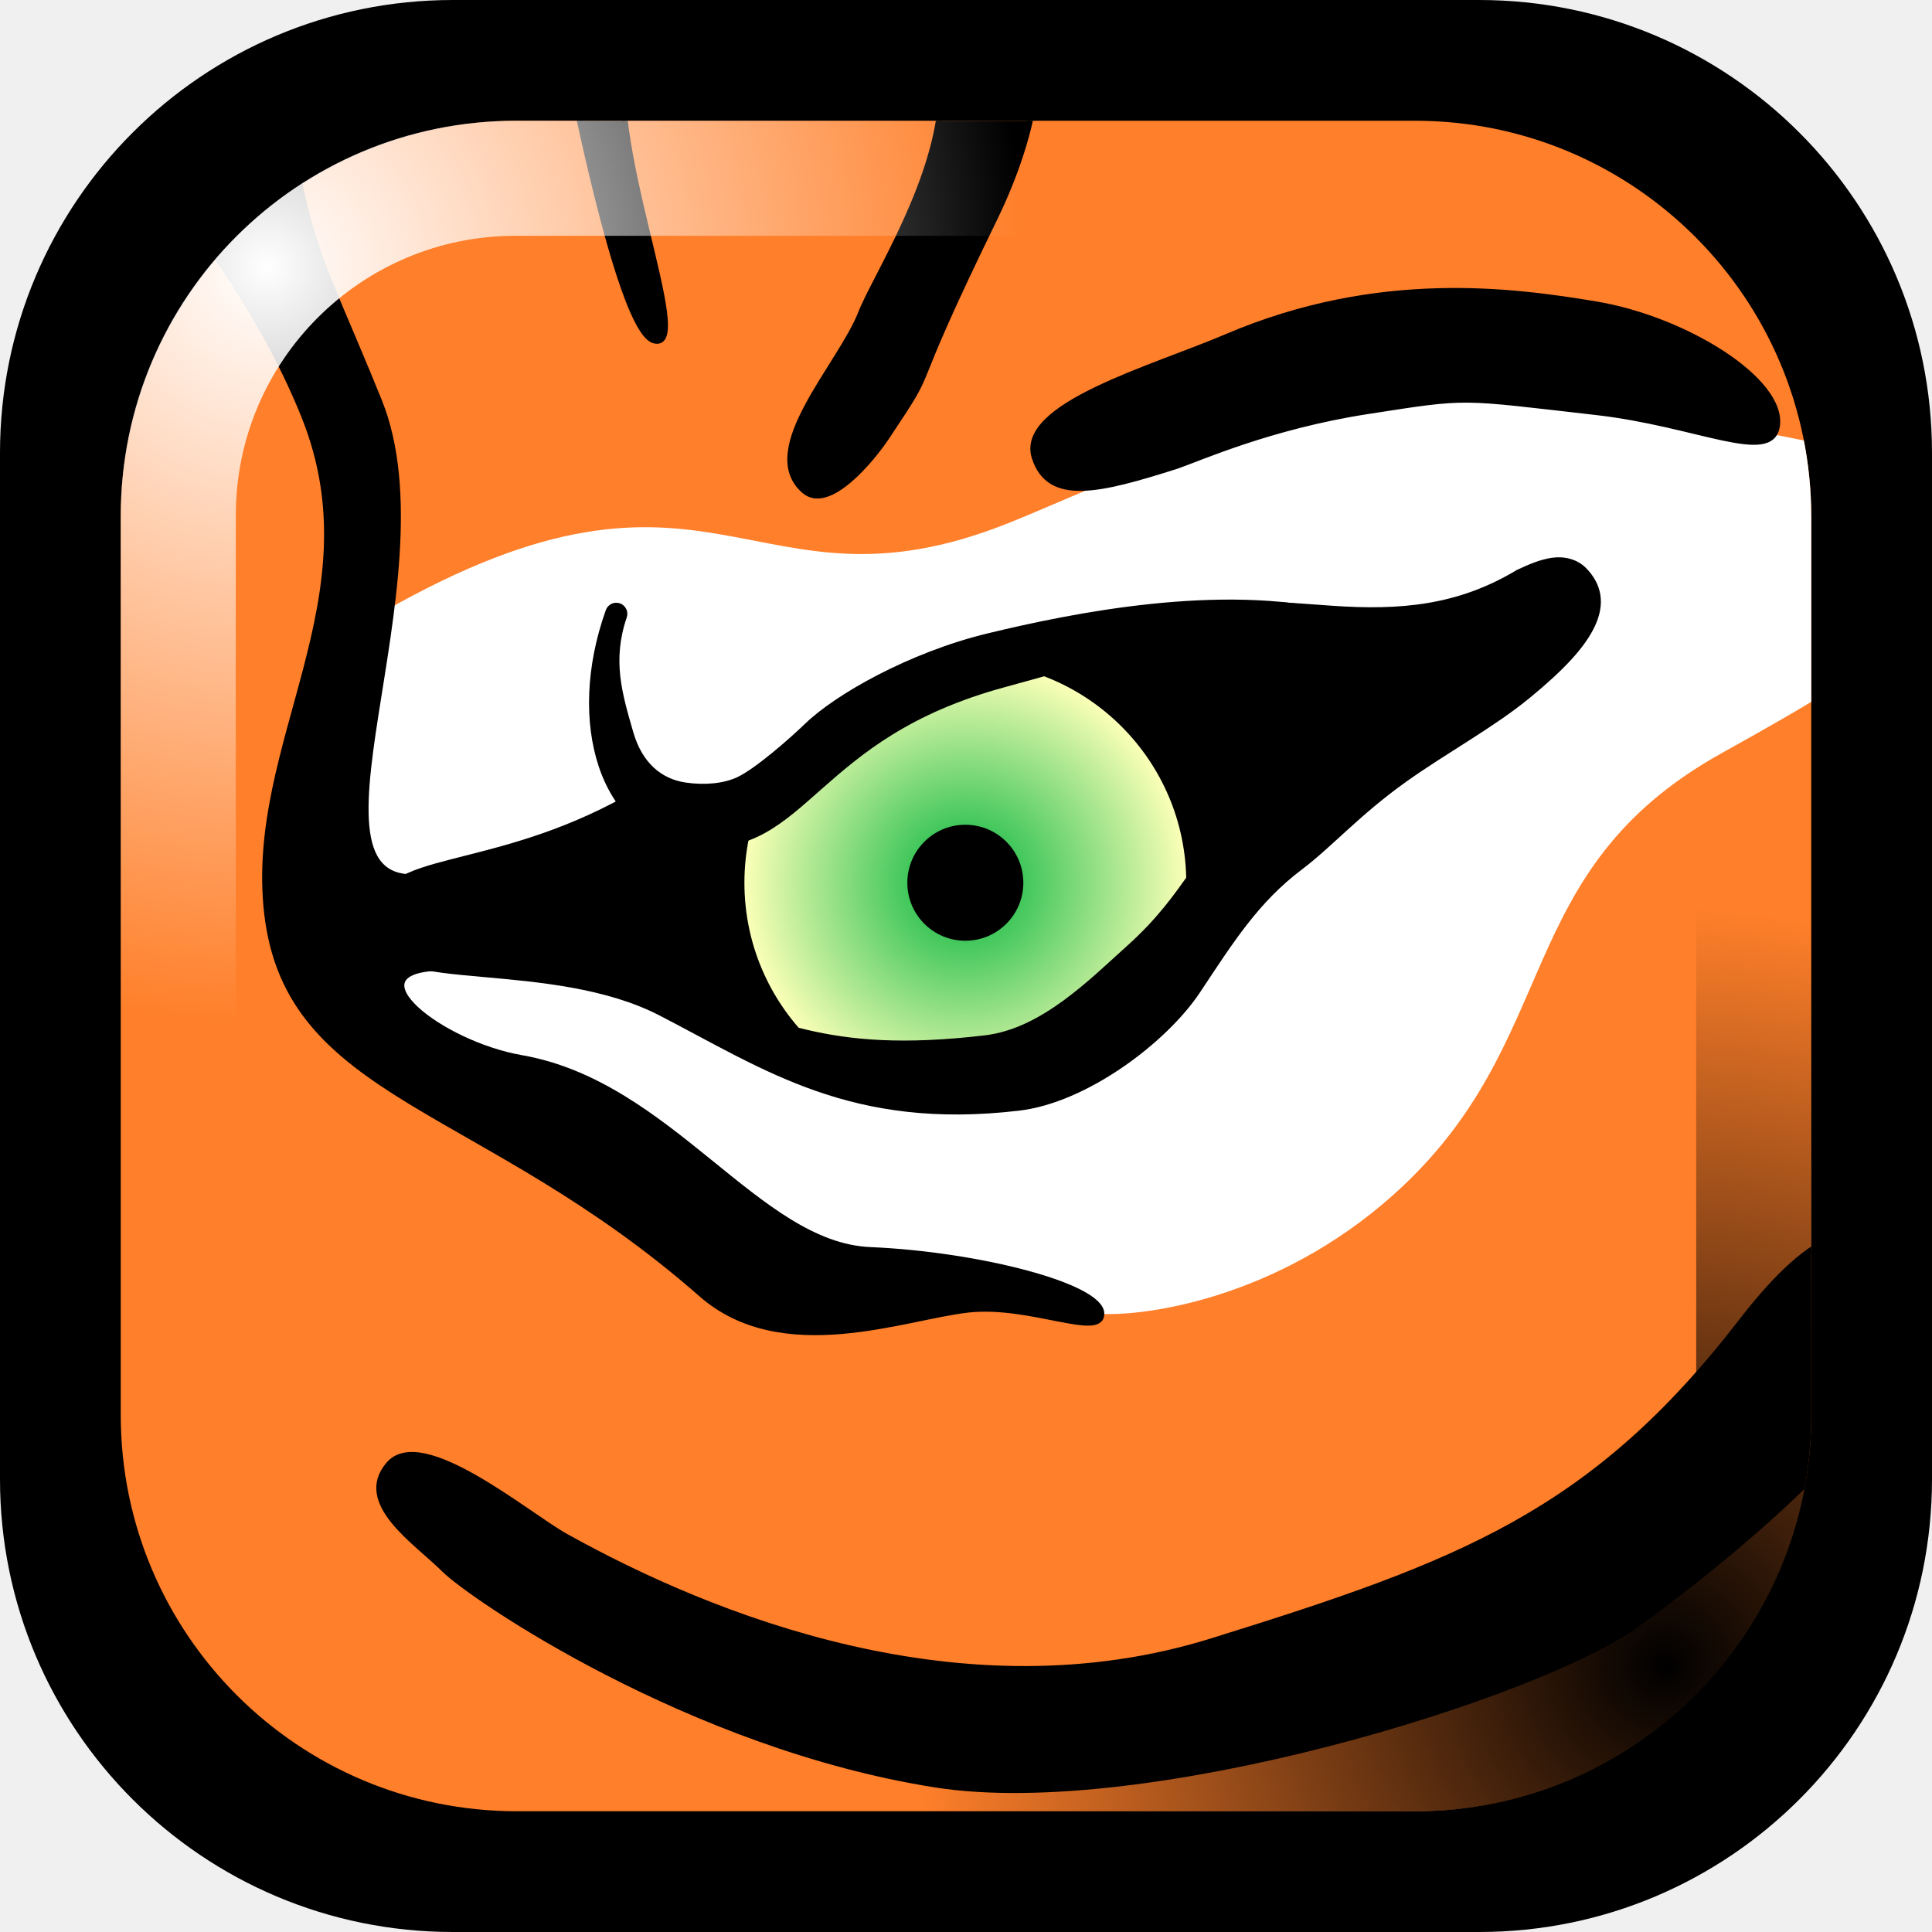
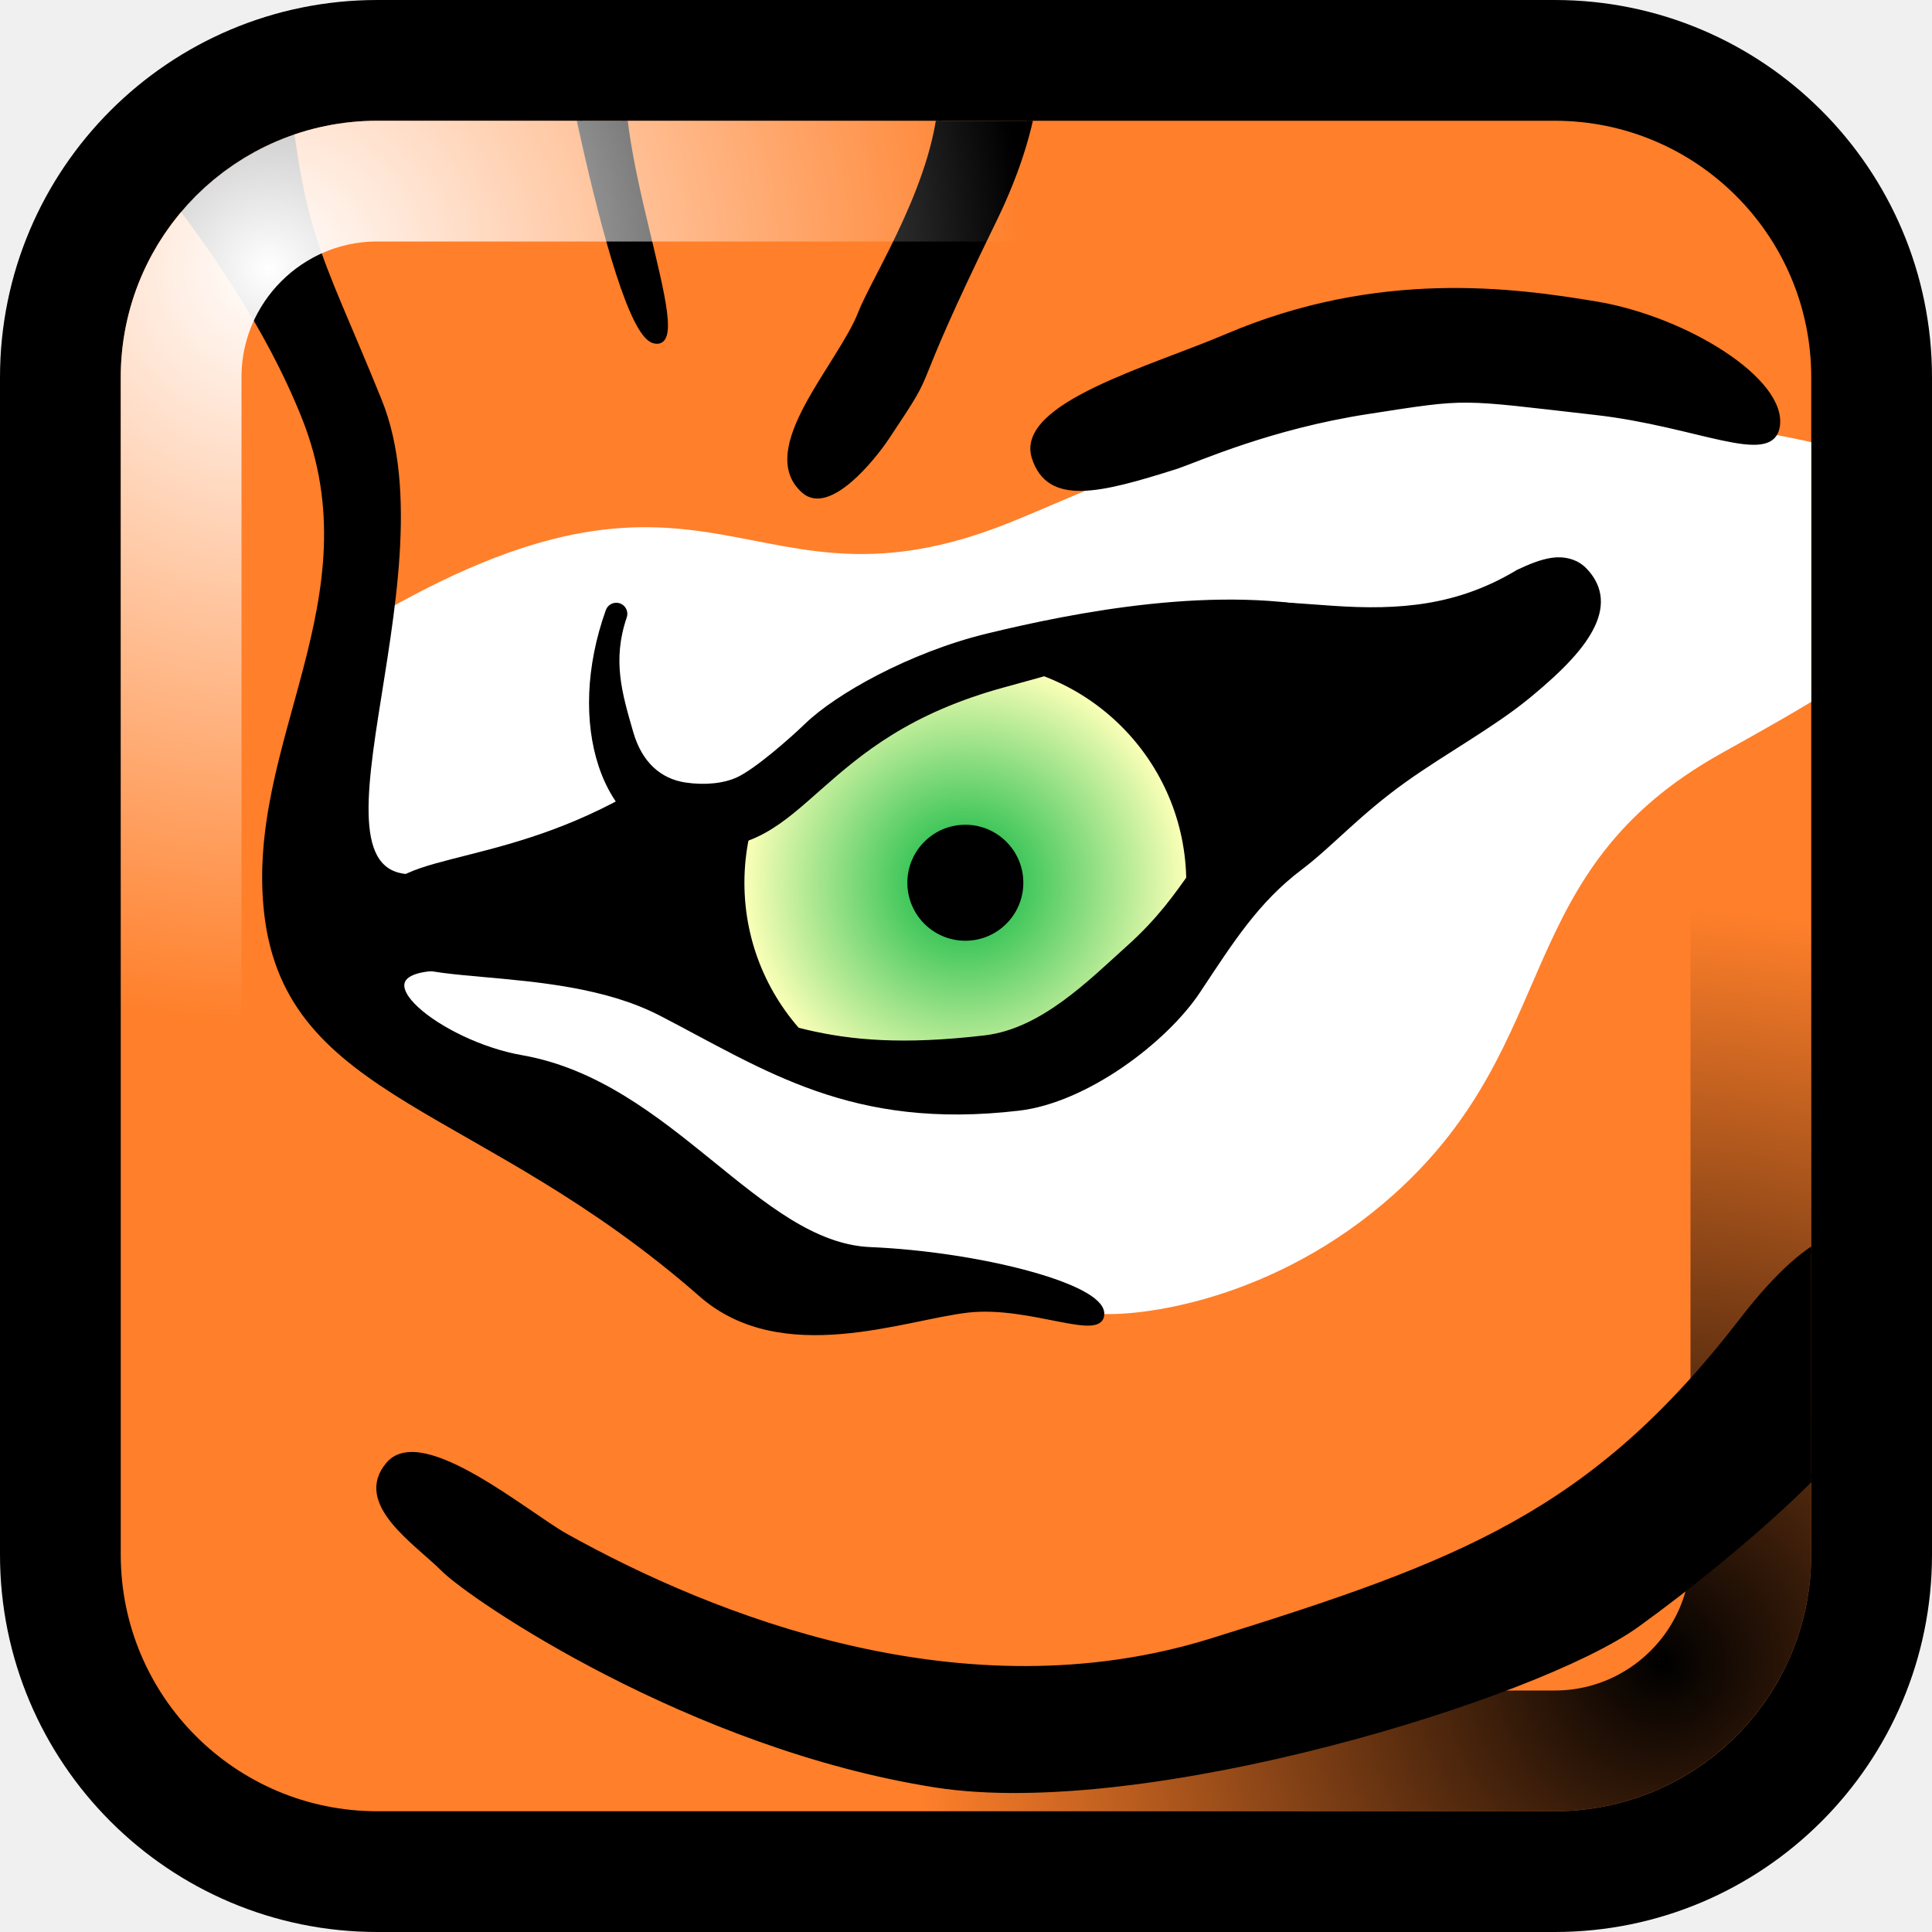
<svg xmlns="http://www.w3.org/2000/svg" xmlns:xlink="http://www.w3.org/1999/xlink" width="256" height="256" id="svg2475" version="1.0">
  <defs id="defs2477">
    <linearGradient id="linearGradient3250">
      <stop style="stop-color:#00b33b;stop-opacity:1;" offset="0" id="stop3252" />
      <stop style="stop-color:#faffb7;stop-opacity:1;" offset="1" id="stop3254" />
    </linearGradient>
-     <radialGradient xlink:href="#linearGradient3250" id="radialGradient4632" gradientUnits="userSpaceOnUse" cx="412" cy="741.362" fx="412" fy="741.362" r="40" />
    <linearGradient id="linearGradient4670">
      <stop style="stop-color:#ffffff;stop-opacity:1;" offset="0" id="stop4672" />
      <stop style="stop-color:#ffffff;stop-opacity:0;" offset="1" id="stop4674" />
    </linearGradient>
-     <radialGradient xlink:href="#linearGradient4670" id="radialGradient4676" cx="1295.325" cy="3900.064" fx="1295.325" fy="3900.064" r="143.332" gradientTransform="matrix(1.740452,0,0,1.740452,-2126.31,-6728.444)" gradientUnits="userSpaceOnUse" />
    <linearGradient id="linearGradient4680">
      <stop style="stop-color:#000000;stop-opacity:1;" offset="0" id="stop4682" />
      <stop style="stop-color:#000000;stop-opacity:0;" offset="1" id="stop4684" />
    </linearGradient>
-     <radialGradient xlink:href="#linearGradient4680" id="radialGradient4686" cx="1273.405" cy="3903.6" fx="1273.405" fy="3903.6" r="140.781" gradientUnits="userSpaceOnUse" gradientTransform="matrix(0.9924488,0,0,0.9924488,-897.3535,-3576.399)" />
-     <radialGradient xlink:href="#linearGradient4670" id="radialGradient2537" gradientUnits="userSpaceOnUse" gradientTransform="matrix(1.740452,0,0,1.740452,-2126.31,-6728.444)" cx="1295.325" cy="3900.064" fx="1295.325" fy="3900.064" r="143.332" />
-     <radialGradient xlink:href="#linearGradient4680" id="radialGradient2539" gradientUnits="userSpaceOnUse" gradientTransform="matrix(0.9924488,0,0,0.9924488,-897.3535,-3576.399)" cx="1273.405" cy="3903.6" fx="1273.405" fy="3903.6" r="140.781" />
-     <radialGradient xlink:href="#linearGradient4680" id="radialGradient2542" gradientUnits="userSpaceOnUse" gradientTransform="matrix(0.9924488,0,0,0.9924488,-1276.925,-3660.542)" cx="1273.405" cy="3903.6" fx="1273.405" fy="3903.6" r="140.781" />
-     <radialGradient xlink:href="#linearGradient4670" id="radialGradient2545" gradientUnits="userSpaceOnUse" gradientTransform="matrix(1.740452,0,0,1.740452,-1992.596,-6784.015)" cx="1295.325" cy="3900.064" fx="1295.325" fy="3900.064" r="143.332" />
    <radialGradient xlink:href="#linearGradient3250" id="radialGradient3402" gradientUnits="userSpaceOnUse" cx="412" cy="741.362" fx="412" fy="741.362" r="40" />
-     <radialGradient xlink:href="#linearGradient4670" id="radialGradient3435" cx="35.326" cy="35.326" fx="35.326" fy="35.326" r="112" gradientUnits="userSpaceOnUse" gradientTransform="matrix(0.8961233,0,0,0.8961233,3.669532,3.669532)" />
-     <clipPath clipPathUnits="userSpaceOnUse" id="clipPath3438">
-       <rect style="opacity:1;fill:#000000;fill-opacity:1;stroke:none;stroke-width:5;stroke-linecap:round;stroke-linejoin:round;stroke-miterlimit:4;stroke-dasharray:none;stroke-dashoffset:0;stroke-opacity:1" id="rect3440" width="306.079" height="306.079" x="960.488" y="3455.09" rx="71.737" ry="71.737" />
+     <radialGradient xlink:href="#linearGradient4670" id="radialGradient3435" cx="35.326" cy="35.326" fx="35.326" fy="35.326" r="112" gradientUnits="userSpaceOnUse" gradientTransform="matrix(0.892878,0,0,0.892878,4.119796,4.119796)" />
+     <radialGradient xlink:href="#linearGradient4680" id="radialGradient3448" gradientUnits="userSpaceOnUse" gradientTransform="matrix(0.892878,0,0,0.892878,-251.8802,-251.8802)" cx="35.326" cy="35.326" fx="35.326" fy="35.326" r="112" />
+     <clipPath clipPathUnits="userSpaceOnUse" id="clipPath1796">
+       <rect style="opacity:1;fill:#000000;fill-opacity:1;stroke:none;stroke-width:5;stroke-linecap:round;stroke-linejoin:round;stroke-miterlimit:4;stroke-dasharray:none;stroke-dashoffset:0;stroke-opacity:1" id="rect1798" width="306.079" height="306.079" x="960.488" y="3455.09" ry="46.458" />
    </clipPath>
-     <radialGradient xlink:href="#linearGradient4680" id="radialGradient3448" gradientUnits="userSpaceOnUse" gradientTransform="matrix(0.8961233,0,0,0.8961233,-252.3305,-252.3305)" cx="35.326" cy="35.326" fx="35.326" fy="35.326" r="112" />
  </defs>
  <g id="layer1">
-     <rect style="opacity:1;fill:#000000;fill-opacity:1;stroke:none;stroke-width:5;stroke-linecap:round;stroke-linejoin:round;stroke-miterlimit:4;stroke-dasharray:none;stroke-dashoffset:0;stroke-opacity:1" id="rect3404" width="256" height="256" x="0" y="0" rx="60" ry="60" />
-     <g id="g4636" clip-path="url(#clipPath3438)" transform="matrix(0.7318374,0,0,0.7318374,-686.921,-2512.564)">
-       <rect style="fill:#ff7f2a;fill-opacity:1;stroke:#000000;stroke-width:1;stroke-linecap:round;stroke-miterlimit:4;stroke-dasharray:none;stroke-dashoffset:0;stroke-opacity:1" id="rect4598" width="373" height="340" x="935.908" y="3451.556" />
-       <path style="fill:#ffffff;fill-opacity:1;fill-rule:evenodd;stroke:none;stroke-width:1px;stroke-linecap:butt;stroke-linejoin:miter;stroke-opacity:1" d="M 1007.908,3544.056 C 996.61,3550.515 997.408,3586.056 997.408,3599.056 C 997.408,3612.056 1011.408,3627.056 1027.408,3635.056 C 1043.408,3643.056 1069.408,3661.056 1086.408,3664.056 C 1103.408,3667.056 1128.908,3670.306 1136.908,3671.056 C 1144.908,3671.806 1169.479,3668.714 1190.908,3649.556 C 1222.15,3621.626 1211.688,3591.067 1250.408,3569.556 C 1281.908,3552.056 1289.266,3546.565 1288.408,3531.556 C 1287.408,3514.056 1264.908,3513.556 1250.908,3510.056 C 1238.315,3506.908 1197.408,3502.056 1176.908,3507.056 C 1156.408,3512.056 1133.011,3523.264 1120.908,3528.056 C 1074.387,3546.477 1068.096,3509.647 1007.908,3544.056 z" id="path4600" />
-       <path id="path4602" d="M 1125.938,3516.073 C 1128.59,3524.278 1137.557,3522.105 1151.713,3517.6 C 1155.696,3516.232 1168.613,3510.432 1186.132,3507.718 C 1204.861,3504.816 1202.365,3505.008 1227.528,3507.863 C 1246.075,3509.968 1259.293,3517.224 1260.379,3510.41 C 1261.692,3502.17 1243.816,3490.993 1227.509,3488.29 C 1212.739,3485.841 1188.255,3482.43 1160.707,3494.199 C 1147.15,3499.99 1122.89,3506.641 1125.938,3516.073 z" style="fill:#000000;fill-opacity:1;fill-rule:evenodd;stroke:#000000;stroke-width:1px;stroke-linecap:butt;stroke-linejoin:miter;stroke-opacity:1" />
-       <path style="fill:#000000;fill-opacity:1;fill-rule:evenodd;stroke:none;stroke-width:1px;stroke-linecap:butt;stroke-linejoin:miter;stroke-opacity:1" d="M 1099.158,3561.306 C 1093.158,3564.556 1076.658,3579.806 1069.408,3580.556 C 1062.158,3581.306 1059.158,3577.306 1053.158,3579.556 C 1047.158,3581.806 1015.908,3591.556 1012.158,3594.056 C 1008.408,3596.556 1007.158,3601.556 1009.658,3603.806 C 1012.158,3606.056 1042.908,3608.056 1047.158,3610.306 C 1051.408,3612.556 1076.658,3625.056 1083.908,3624.806 C 1091.158,3624.556 1117.908,3626.806 1128.158,3622.556 C 1138.408,3618.306 1155.908,3591.806 1165.158,3585.056 C 1174.408,3578.306 1185.158,3569.806 1195.408,3566.806 C 1205.658,3563.806 1217.658,3555.806 1222.158,3549.806 C 1226.658,3543.806 1227.908,3538.306 1222.158,3537.056 C 1216.408,3535.806 1208.408,3543.306 1201.408,3544.806 C 1194.408,3546.306 1171.908,3546.306 1158.408,3544.806 C 1144.908,3543.306 1099.658,3561.806 1099.158,3561.306 z" id="path4604" />
-       <g transform="translate(689.4083,2839.694)" id="g4606">
-         <path transform="translate(12,12)" d="M 452,741.362 A 40,40 0 1 1 372,741.362 A 40,40 0 1 1 452,741.362 z" id="path4608" style="opacity:1;fill:url(#radialGradient3402);fill-opacity:1;stroke:none;stroke-width:1;stroke-linecap:round;stroke-miterlimit:4;stroke-dasharray:none;stroke-dashoffset:0;stroke-opacity:1" />
-         <path d="M 434,753.362 A 10,10 0 1 1 414,753.362 A 10,10 0 1 1 434,753.362 z" id="path4610" style="opacity:1;fill:#000000;fill-opacity:1;stroke:#000000;stroke-width:1;stroke-linecap:round;stroke-miterlimit:4;stroke-dasharray:none;stroke-dashoffset:0;stroke-opacity:1" />
+     <g id="g1897">
+       <rect style="opacity:1;fill:#000000;fill-opacity:1;stroke:none;stroke-width:5;stroke-linecap:round;stroke-linejoin:round;stroke-miterlimit:4;stroke-dasharray:none;stroke-dashoffset:0;stroke-opacity:1" id="rect3404" width="256" height="256" x="0" y="0" ry="50" />
+       <g id="g4636" clip-path="url(#clipPath1796)" transform="matrix(0.7318374,0,0,0.7318374,-686.921,-2512.564)">
+         <rect style="fill:#ff7f2a;fill-opacity:1;stroke:#000000;stroke-width:1;stroke-linecap:round;stroke-miterlimit:4;stroke-dasharray:none;stroke-dashoffset:0;stroke-opacity:1" id="rect4598" width="373" height="340" x="935.908" y="3451.556" />
+         <path style="fill:#ffffff;fill-opacity:1;fill-rule:evenodd;stroke:none;stroke-width:1px;stroke-linecap:butt;stroke-linejoin:miter;stroke-opacity:1" d="M 1007.908,3544.056 C 996.61,3550.515 997.408,3586.056 997.408,3599.056 C 997.408,3612.056 1011.408,3627.056 1027.408,3635.056 C 1043.408,3643.056 1069.408,3661.056 1086.408,3664.056 C 1103.408,3667.056 1128.908,3670.306 1136.908,3671.056 C 1144.908,3671.806 1169.479,3668.714 1190.908,3649.556 C 1222.15,3621.626 1211.688,3591.067 1250.408,3569.556 C 1281.908,3552.056 1289.266,3546.565 1288.408,3531.556 C 1287.408,3514.056 1264.908,3513.556 1250.908,3510.056 C 1238.315,3506.908 1197.408,3502.056 1176.908,3507.056 C 1156.408,3512.056 1133.011,3523.264 1120.908,3528.056 C 1074.387,3546.477 1068.096,3509.647 1007.908,3544.056 z" id="path4600" />
+         <path id="path4602" d="M 1125.938,3516.073 C 1128.59,3524.278 1137.557,3522.105 1151.713,3517.6 C 1155.696,3516.232 1168.613,3510.432 1186.132,3507.718 C 1204.861,3504.816 1202.365,3505.008 1227.528,3507.863 C 1246.075,3509.968 1259.293,3517.224 1260.379,3510.41 C 1261.692,3502.17 1243.816,3490.993 1227.509,3488.29 C 1212.739,3485.841 1188.255,3482.43 1160.707,3494.199 C 1147.15,3499.99 1122.89,3506.641 1125.938,3516.073 z" style="fill:#000000;fill-opacity:1;fill-rule:evenodd;stroke:#000000;stroke-width:1px;stroke-linecap:butt;stroke-linejoin:miter;stroke-opacity:1" />
+         <path style="fill:#000000;fill-opacity:1;fill-rule:evenodd;stroke:none;stroke-width:1px;stroke-linecap:butt;stroke-linejoin:miter;stroke-opacity:1" d="M 1099.158,3561.306 C 1093.158,3564.556 1076.658,3579.806 1069.408,3580.556 C 1062.158,3581.306 1059.158,3577.306 1053.158,3579.556 C 1047.158,3581.806 1015.908,3591.556 1012.158,3594.056 C 1008.408,3596.556 1007.158,3601.556 1009.658,3603.806 C 1012.158,3606.056 1042.908,3608.056 1047.158,3610.306 C 1051.408,3612.556 1076.658,3625.056 1083.908,3624.806 C 1091.158,3624.556 1117.908,3626.806 1128.158,3622.556 C 1138.408,3618.306 1155.908,3591.806 1165.158,3585.056 C 1174.408,3578.306 1185.158,3569.806 1195.408,3566.806 C 1205.658,3563.806 1217.658,3555.806 1222.158,3549.806 C 1226.658,3543.806 1227.908,3538.306 1222.158,3537.056 C 1216.408,3535.806 1208.408,3543.306 1201.408,3544.806 C 1194.408,3546.306 1171.908,3546.306 1158.408,3544.806 C 1144.908,3543.306 1099.658,3561.806 1099.158,3561.306 z" id="path4604" />
+         <g transform="translate(689.4083,2839.694)" id="g4606">
+           <path transform="translate(12,12)" d="M 452,741.362 A 40,40 0 1 1 372,741.362 A 40,40 0 1 1 452,741.362 z" id="path4608" style="opacity:1;fill:url(#radialGradient3402);fill-opacity:1;stroke:none;stroke-width:1;stroke-linecap:round;stroke-miterlimit:4;stroke-dasharray:none;stroke-dashoffset:0;stroke-opacity:1" />
+           <path d="M 434,753.362 A 10,10 0 1 1 414,753.362 A 10,10 0 1 1 434,753.362 z" id="path4610" style="opacity:1;fill:#000000;fill-opacity:1;stroke:#000000;stroke-width:1;stroke-linecap:round;stroke-miterlimit:4;stroke-dasharray:none;stroke-dashoffset:0;stroke-opacity:1" />
+         </g>
+         <path style="fill:#000000;fill-opacity:1;fill-rule:evenodd;stroke:none;stroke-width:4;stroke-linecap:round;stroke-linejoin:miter;stroke-miterlimit:4;stroke-dasharray:none;stroke-opacity:1" d="M 1180.826,3543.862 C 1159.652,3538.781 1132.873,3544.167 1117.391,3547.923 C 1103.2,3551.365 1089.875,3558.966 1084.43,3564.23 C 1081.534,3567.029 1075.42,3572.36 1072.174,3573.914 C 1069.713,3575.092 1066.231,3575.419 1062.785,3574.916 C 1058.31,3574.262 1054.872,3571.281 1053.289,3565.807 C 1051.273,3558.833 1049.442,3552.819 1052.096,3545.037 C 1052.467,3543.993 1051.921,3542.846 1050.877,3542.475 C 1049.833,3542.104 1048.686,3542.65 1048.314,3543.694 C 1044.648,3553.961 1044.393,3564.066 1047.033,3572.006 C 1049.673,3579.946 1055.451,3585.825 1063.408,3586.662 C 1068.795,3587.23 1073.153,3586.187 1076.908,3584.162 C 1080.663,3582.138 1083.834,3579.215 1087.408,3576.069 C 1094.556,3569.776 1103.249,3562.317 1120.721,3557.6 C 1157.391,3547.701 1140.723,3548.61 1180.92,3547.862 C 1182.025,3547.836 1182.899,3546.92 1182.873,3545.815 C 1182.847,3544.711 1181.931,3543.836 1180.826,3543.862 z" id="path4612" />
+         <path style="fill:#000000;fill-opacity:1;fill-rule:evenodd;stroke:none;stroke-width:5;stroke-linecap:butt;stroke-linejoin:miter;stroke-miterlimit:4;stroke-dasharray:none;stroke-opacity:1" d="M 1219.565,3534.225 C 1217.474,3534.538 1215.437,3535.405 1213.283,3536.412 C 1202.594,3542.871 1192.088,3543.748 1179.971,3542.912 C 1172.402,3542.385 1164.347,3541.635 1157.252,3542.381 C 1143.245,3543.856 1133.565,3549.819 1133.565,3549.819 L 1136.19,3554.069 C 1136.19,3554.069 1144.92,3548.704 1157.783,3547.35 C 1164.124,3546.683 1171.993,3547.349 1179.627,3547.881 C 1187.262,3548.414 1194.644,3548.875 1200.596,3547.287 C 1206.327,3545.759 1211.407,3542.817 1215.408,3540.944 C 1217.409,3540.007 1219.126,3539.367 1220.283,3539.194 C 1221.441,3539.021 1221.774,3539.122 1222.221,3539.569 C 1223.011,3540.359 1223.327,3541.006 1223.44,3541.694 C 1223.552,3542.382 1223.473,3543.244 1222.877,3544.506 C 1221.685,3547.03 1218.388,3550.816 1212.502,3555.662 C 1206.966,3560.221 1199.244,3563.034 1190.721,3566.319 C 1182.198,3569.604 1173.425,3574.108 1164.408,3580.412 C 1154.471,3587.36 1153.832,3594.472 1142.745,3604.438 C 1135.757,3610.718 1127.178,3619.48 1116.908,3620.689 C 1087.223,3624.181 1079.456,3617.147 1060.377,3612.662 C 1048.301,3609.824 1036.403,3606.036 1026.346,3605.131 C 1021.317,3604.679 1016.968,3604.222 1014.221,3603.381 C 1012.847,3602.961 1011.914,3602.442 1011.439,3602.006 C 1010.965,3601.57 1010.838,3601.31 1010.814,3600.631 C 1010.74,3598.494 1011.227,3597.805 1012.908,3596.725 C 1014.59,3595.645 1017.637,3594.665 1021.627,3593.631 C 1029.606,3591.564 1041.282,3589.035 1054.439,3581.694 L 1052.002,3577.319 C 1039.514,3584.287 1028.536,3586.674 1020.377,3588.787 C 1016.298,3589.844 1012.883,3590.776 1010.189,3592.506 C 1007.496,3594.236 1005.691,3597.258 1005.814,3600.819 C 1005.88,3602.711 1006.761,3604.496 1008.064,3605.694 C 1009.368,3606.891 1010.96,3607.615 1012.752,3608.162 C 1016.336,3609.259 1020.821,3609.645 1025.877,3610.1 C 1035.99,3611.009 1048.297,3612.05 1058.064,3617.1 C 1077.203,3626.994 1092.739,3637.898 1123.158,3634.319 C 1135.404,3632.879 1149.861,3622.006 1155.917,3612.876 C 1161.973,3603.745 1166.491,3596.584 1174.321,3590.671 C 1179.852,3586.493 1184.836,3580.731 1193.283,3574.725 C 1200.662,3569.479 1209.173,3564.878 1215.658,3559.537 C 1221.793,3554.485 1225.564,3550.471 1227.377,3546.631 C 1228.284,3544.711 1228.684,3542.756 1228.377,3540.881 C 1228.07,3539.006 1227.083,3537.368 1225.752,3536.037 C 1224.078,3534.363 1221.656,3533.912 1219.565,3534.225 z" id="path4614" />
+         <path style="fill:#000000;fill-opacity:1;fill-rule:evenodd;stroke:#000000;stroke-width:1px;stroke-linecap:butt;stroke-linejoin:miter;stroke-opacity:1" d="M 1109.074,3449.772 C 1108.772,3465.461 1097.029,3483.399 1094.499,3489.892 C 1090.789,3499.413 1075.757,3514.693 1084.219,3522.083 C 1088.659,3525.961 1096.489,3516.395 1099.18,3512.364 C 1109.337,3497.151 1101.155,3508.731 1118.686,3472.853 C 1122.781,3464.472 1126.013,3454.703 1126.307,3446.676 C 1127.165,3422.887 1109.407,3432.147 1109.074,3449.772 z" id="path4616" />
+         <path style="fill:#000000;fill-opacity:1;fill-rule:evenodd;stroke:#000000;stroke-width:1px;stroke-linecap:butt;stroke-linejoin:miter;stroke-opacity:1" d="M 989.544,3439.664 C 992.726,3476.434 995.665,3477.126 1007.266,3505.793 C 1020.506,3538.512 989.383,3596.46 1016.055,3591.754 C 1031.135,3595.774 1028.825,3600.093 1017.506,3608.506 C 1002.225,3609.33 1018.323,3622.196 1033.062,3624.77 C 1060.03,3629.479 1075.759,3658.669 1096.198,3659.523 C 1115.741,3660.353 1138.068,3666.085 1138.068,3671.085 C 1138.068,3675.681 1125.163,3669.141 1113.938,3670.378 C 1102.363,3671.654 1080.232,3680.404 1065.589,3667.55 C 1025.962,3632.764 990.831,3632.214 986.959,3598.616 C 983.411,3567.828 1006.957,3541.839 993.733,3508.717 C 980.51,3475.595 951.365,3449.004 950.481,3442.508 L 989.544,3439.664 z" id="path4618" />
+         <path style="fill:#000000;fill-opacity:1;fill-rule:evenodd;stroke:#000000;stroke-width:1px;stroke-linecap:butt;stroke-linejoin:miter;stroke-opacity:1" d="M 1037.234,3422.765 C 1037.234,3422.765 1049.255,3492.769 1057.033,3494.89 C 1064.811,3497.011 1047.419,3457.648 1052.154,3441.271 C 1058.866,3418.056 1073.296,3412.865 1073.296,3412.865 L 1037.234,3422.765 z" id="path4620" />
+         <path id="path4634" d="M 1041,3711.362 C 1067.511,3726.148 1113,3744.362 1158,3730.362 C 1203,3716.362 1227,3707.362 1254,3672.362 C 1281,3637.362 1286,3670.362 1281,3682.362 C 1276,3694.362 1253,3714.362 1235,3727.362 C 1217,3740.362 1145.862,3762.318 1108,3756.362 C 1063.5,3749.362 1024,3722.362 1019,3717.362 C 1014,3712.362 1003,3705.362 1009,3698.362 C 1015,3691.362 1034.015,3707.467 1041,3711.362 z" style="fill:#000000;fill-opacity:1;fill-rule:evenodd;stroke:#000000;stroke-width:1px;stroke-linecap:butt;stroke-linejoin:miter;stroke-opacity:1" />
      </g>
-       <path style="fill:#000000;fill-opacity:1;fill-rule:evenodd;stroke:none;stroke-width:4;stroke-linecap:round;stroke-linejoin:miter;stroke-miterlimit:4;stroke-dasharray:none;stroke-opacity:1" d="M 1180.826,3543.862 C 1159.652,3538.781 1132.873,3544.167 1117.391,3547.923 C 1103.2,3551.365 1089.875,3558.966 1084.43,3564.23 C 1081.534,3567.029 1075.42,3572.36 1072.174,3573.914 C 1069.713,3575.092 1066.231,3575.419 1062.785,3574.916 C 1058.31,3574.262 1054.872,3571.281 1053.289,3565.807 C 1051.273,3558.833 1049.442,3552.819 1052.096,3545.037 C 1052.467,3543.993 1051.921,3542.846 1050.877,3542.475 C 1049.833,3542.104 1048.686,3542.65 1048.314,3543.694 C 1044.648,3553.961 1044.393,3564.066 1047.033,3572.006 C 1049.673,3579.946 1055.451,3585.825 1063.408,3586.662 C 1068.795,3587.23 1073.153,3586.187 1076.908,3584.162 C 1080.663,3582.138 1083.834,3579.215 1087.408,3576.069 C 1094.556,3569.776 1103.249,3562.317 1120.721,3557.6 C 1157.391,3547.701 1140.723,3548.61 1180.92,3547.862 C 1182.025,3547.836 1182.899,3546.92 1182.873,3545.815 C 1182.847,3544.711 1181.931,3543.836 1180.826,3543.862 z" id="path4612" />
-       <path style="fill:#000000;fill-opacity:1;fill-rule:evenodd;stroke:none;stroke-width:5;stroke-linecap:butt;stroke-linejoin:miter;stroke-miterlimit:4;stroke-dasharray:none;stroke-opacity:1" d="M 1219.565,3534.225 C 1217.474,3534.538 1215.437,3535.405 1213.283,3536.412 C 1202.594,3542.871 1192.088,3543.748 1179.971,3542.912 C 1172.402,3542.385 1164.347,3541.635 1157.252,3542.381 C 1143.245,3543.856 1133.565,3549.819 1133.565,3549.819 L 1136.19,3554.069 C 1136.19,3554.069 1144.92,3548.704 1157.783,3547.35 C 1164.124,3546.683 1171.993,3547.349 1179.627,3547.881 C 1187.262,3548.414 1194.644,3548.875 1200.596,3547.287 C 1206.327,3545.759 1211.407,3542.817 1215.408,3540.944 C 1217.409,3540.007 1219.126,3539.367 1220.283,3539.194 C 1221.441,3539.021 1221.774,3539.122 1222.221,3539.569 C 1223.011,3540.359 1223.327,3541.006 1223.44,3541.694 C 1223.552,3542.382 1223.473,3543.244 1222.877,3544.506 C 1221.685,3547.03 1218.388,3550.816 1212.502,3555.662 C 1206.966,3560.221 1199.244,3563.034 1190.721,3566.319 C 1182.198,3569.604 1173.425,3574.108 1164.408,3580.412 C 1154.471,3587.36 1153.832,3594.472 1142.745,3604.438 C 1135.757,3610.718 1127.178,3619.48 1116.908,3620.689 C 1087.223,3624.181 1079.456,3617.147 1060.377,3612.662 C 1048.301,3609.824 1036.403,3606.036 1026.346,3605.131 C 1021.317,3604.679 1016.968,3604.222 1014.221,3603.381 C 1012.847,3602.961 1011.914,3602.442 1011.439,3602.006 C 1010.965,3601.57 1010.838,3601.31 1010.814,3600.631 C 1010.74,3598.494 1011.227,3597.805 1012.908,3596.725 C 1014.59,3595.645 1017.637,3594.665 1021.627,3593.631 C 1029.606,3591.564 1041.282,3589.035 1054.439,3581.694 L 1052.002,3577.319 C 1039.514,3584.287 1028.536,3586.674 1020.377,3588.787 C 1016.298,3589.844 1012.883,3590.776 1010.189,3592.506 C 1007.496,3594.236 1005.691,3597.258 1005.814,3600.819 C 1005.88,3602.711 1006.761,3604.496 1008.064,3605.694 C 1009.368,3606.891 1010.96,3607.615 1012.752,3608.162 C 1016.336,3609.259 1020.821,3609.645 1025.877,3610.1 C 1035.99,3611.009 1048.297,3612.05 1058.064,3617.1 C 1077.203,3626.994 1092.739,3637.898 1123.158,3634.319 C 1135.404,3632.879 1149.861,3622.006 1155.917,3612.876 C 1161.973,3603.745 1166.491,3596.584 1174.321,3590.671 C 1179.852,3586.493 1184.836,3580.731 1193.283,3574.725 C 1200.662,3569.479 1209.173,3564.878 1215.658,3559.537 C 1221.793,3554.485 1225.564,3550.471 1227.377,3546.631 C 1228.284,3544.711 1228.684,3542.756 1228.377,3540.881 C 1228.07,3539.006 1227.083,3537.368 1225.752,3536.037 C 1224.078,3534.363 1221.656,3533.912 1219.565,3534.225 z" id="path4614" />
-       <path style="fill:#000000;fill-opacity:1;fill-rule:evenodd;stroke:#000000;stroke-width:1px;stroke-linecap:butt;stroke-linejoin:miter;stroke-opacity:1" d="M 1109.074,3449.772 C 1108.772,3465.461 1097.029,3483.399 1094.499,3489.892 C 1090.789,3499.413 1075.757,3514.693 1084.219,3522.083 C 1088.659,3525.961 1096.489,3516.395 1099.18,3512.364 C 1109.337,3497.151 1101.155,3508.731 1118.686,3472.853 C 1122.781,3464.472 1126.013,3454.703 1126.307,3446.676 C 1127.165,3422.887 1109.407,3432.147 1109.074,3449.772 z" id="path4616" />
-       <path style="fill:#000000;fill-opacity:1;fill-rule:evenodd;stroke:#000000;stroke-width:1px;stroke-linecap:butt;stroke-linejoin:miter;stroke-opacity:1" d="M 989.544,3439.664 C 992.726,3476.434 995.665,3477.126 1007.266,3505.793 C 1020.506,3538.512 989.383,3596.46 1016.055,3591.754 C 1031.135,3595.774 1028.825,3600.093 1017.506,3608.506 C 1002.225,3609.33 1018.323,3622.196 1033.062,3624.77 C 1060.03,3629.479 1075.759,3658.669 1096.198,3659.523 C 1115.741,3660.353 1138.068,3666.085 1138.068,3671.085 C 1138.068,3675.681 1125.163,3669.141 1113.938,3670.378 C 1102.363,3671.654 1080.232,3680.404 1065.589,3667.55 C 1025.962,3632.764 990.831,3632.214 986.959,3598.616 C 983.411,3567.828 1006.957,3541.839 993.733,3508.717 C 980.51,3475.595 951.365,3449.004 950.481,3442.508 L 989.544,3439.664 z" id="path4618" />
-       <path style="fill:#000000;fill-opacity:1;fill-rule:evenodd;stroke:#000000;stroke-width:1px;stroke-linecap:butt;stroke-linejoin:miter;stroke-opacity:1" d="M 1037.234,3422.765 C 1037.234,3422.765 1049.255,3492.769 1057.033,3494.89 C 1064.811,3497.011 1047.419,3457.648 1052.154,3441.271 C 1058.866,3418.056 1073.296,3412.865 1073.296,3412.865 L 1037.234,3422.765 z" id="path4620" />
-       <path id="path4634" d="M 1041,3711.362 C 1067.511,3726.148 1113,3744.362 1158,3730.362 C 1203,3716.362 1227,3707.362 1254,3672.362 C 1281,3637.362 1286,3670.362 1281,3682.362 C 1276,3694.362 1253,3714.362 1235,3727.362 C 1217,3740.362 1145.862,3762.318 1108,3756.362 C 1063.5,3749.362 1024,3722.362 1019,3717.362 C 1014,3712.362 1003,3705.362 1009,3698.362 C 1015,3691.362 1034.015,3707.467 1041,3711.362 z" style="fill:#000000;fill-opacity:1;fill-rule:evenodd;stroke:#000000;stroke-width:1px;stroke-linecap:butt;stroke-linejoin:miter;stroke-opacity:1" />
+       <rect ry="26" y="24" x="24" height="208" width="208" id="rect3419" style="opacity:1;fill:none;fill-opacity:1;stroke:url(#radialGradient3435);stroke-width:16;stroke-linecap:round;stroke-linejoin:round;stroke-miterlimit:4;stroke-dasharray:none;stroke-dashoffset:0;stroke-opacity:1" />
+       <rect style="opacity:1;fill:none;fill-opacity:1;stroke:url(#radialGradient3448);stroke-width:16;stroke-linecap:round;stroke-linejoin:round;stroke-miterlimit:4;stroke-dasharray:none;stroke-dashoffset:0;stroke-opacity:1" id="rect3446" width="208" height="208" x="-232" y="-232" ry="26" transform="scale(-1)" />
    </g>
-     <rect ry="44.685" rx="44.685" y="23.622" x="23.622" height="208.756" width="208.756" id="rect3419" style="opacity:1;fill:none;fill-opacity:1;stroke:url(#radialGradient3435);stroke-width:15.244;stroke-linecap:round;stroke-linejoin:round;stroke-miterlimit:4;stroke-dasharray:none;stroke-dashoffset:0;stroke-opacity:1" />
-     <rect style="opacity:1;fill:none;fill-opacity:1;stroke:url(#radialGradient3448);stroke-width:15.244;stroke-linecap:round;stroke-linejoin:round;stroke-miterlimit:4;stroke-dasharray:none;stroke-dashoffset:0;stroke-opacity:1" id="rect3446" width="208.756" height="208.756" x="-232.378" y="-232.378" rx="44.685" ry="44.685" transform="scale(-1,-1)" />
  </g>
</svg>
